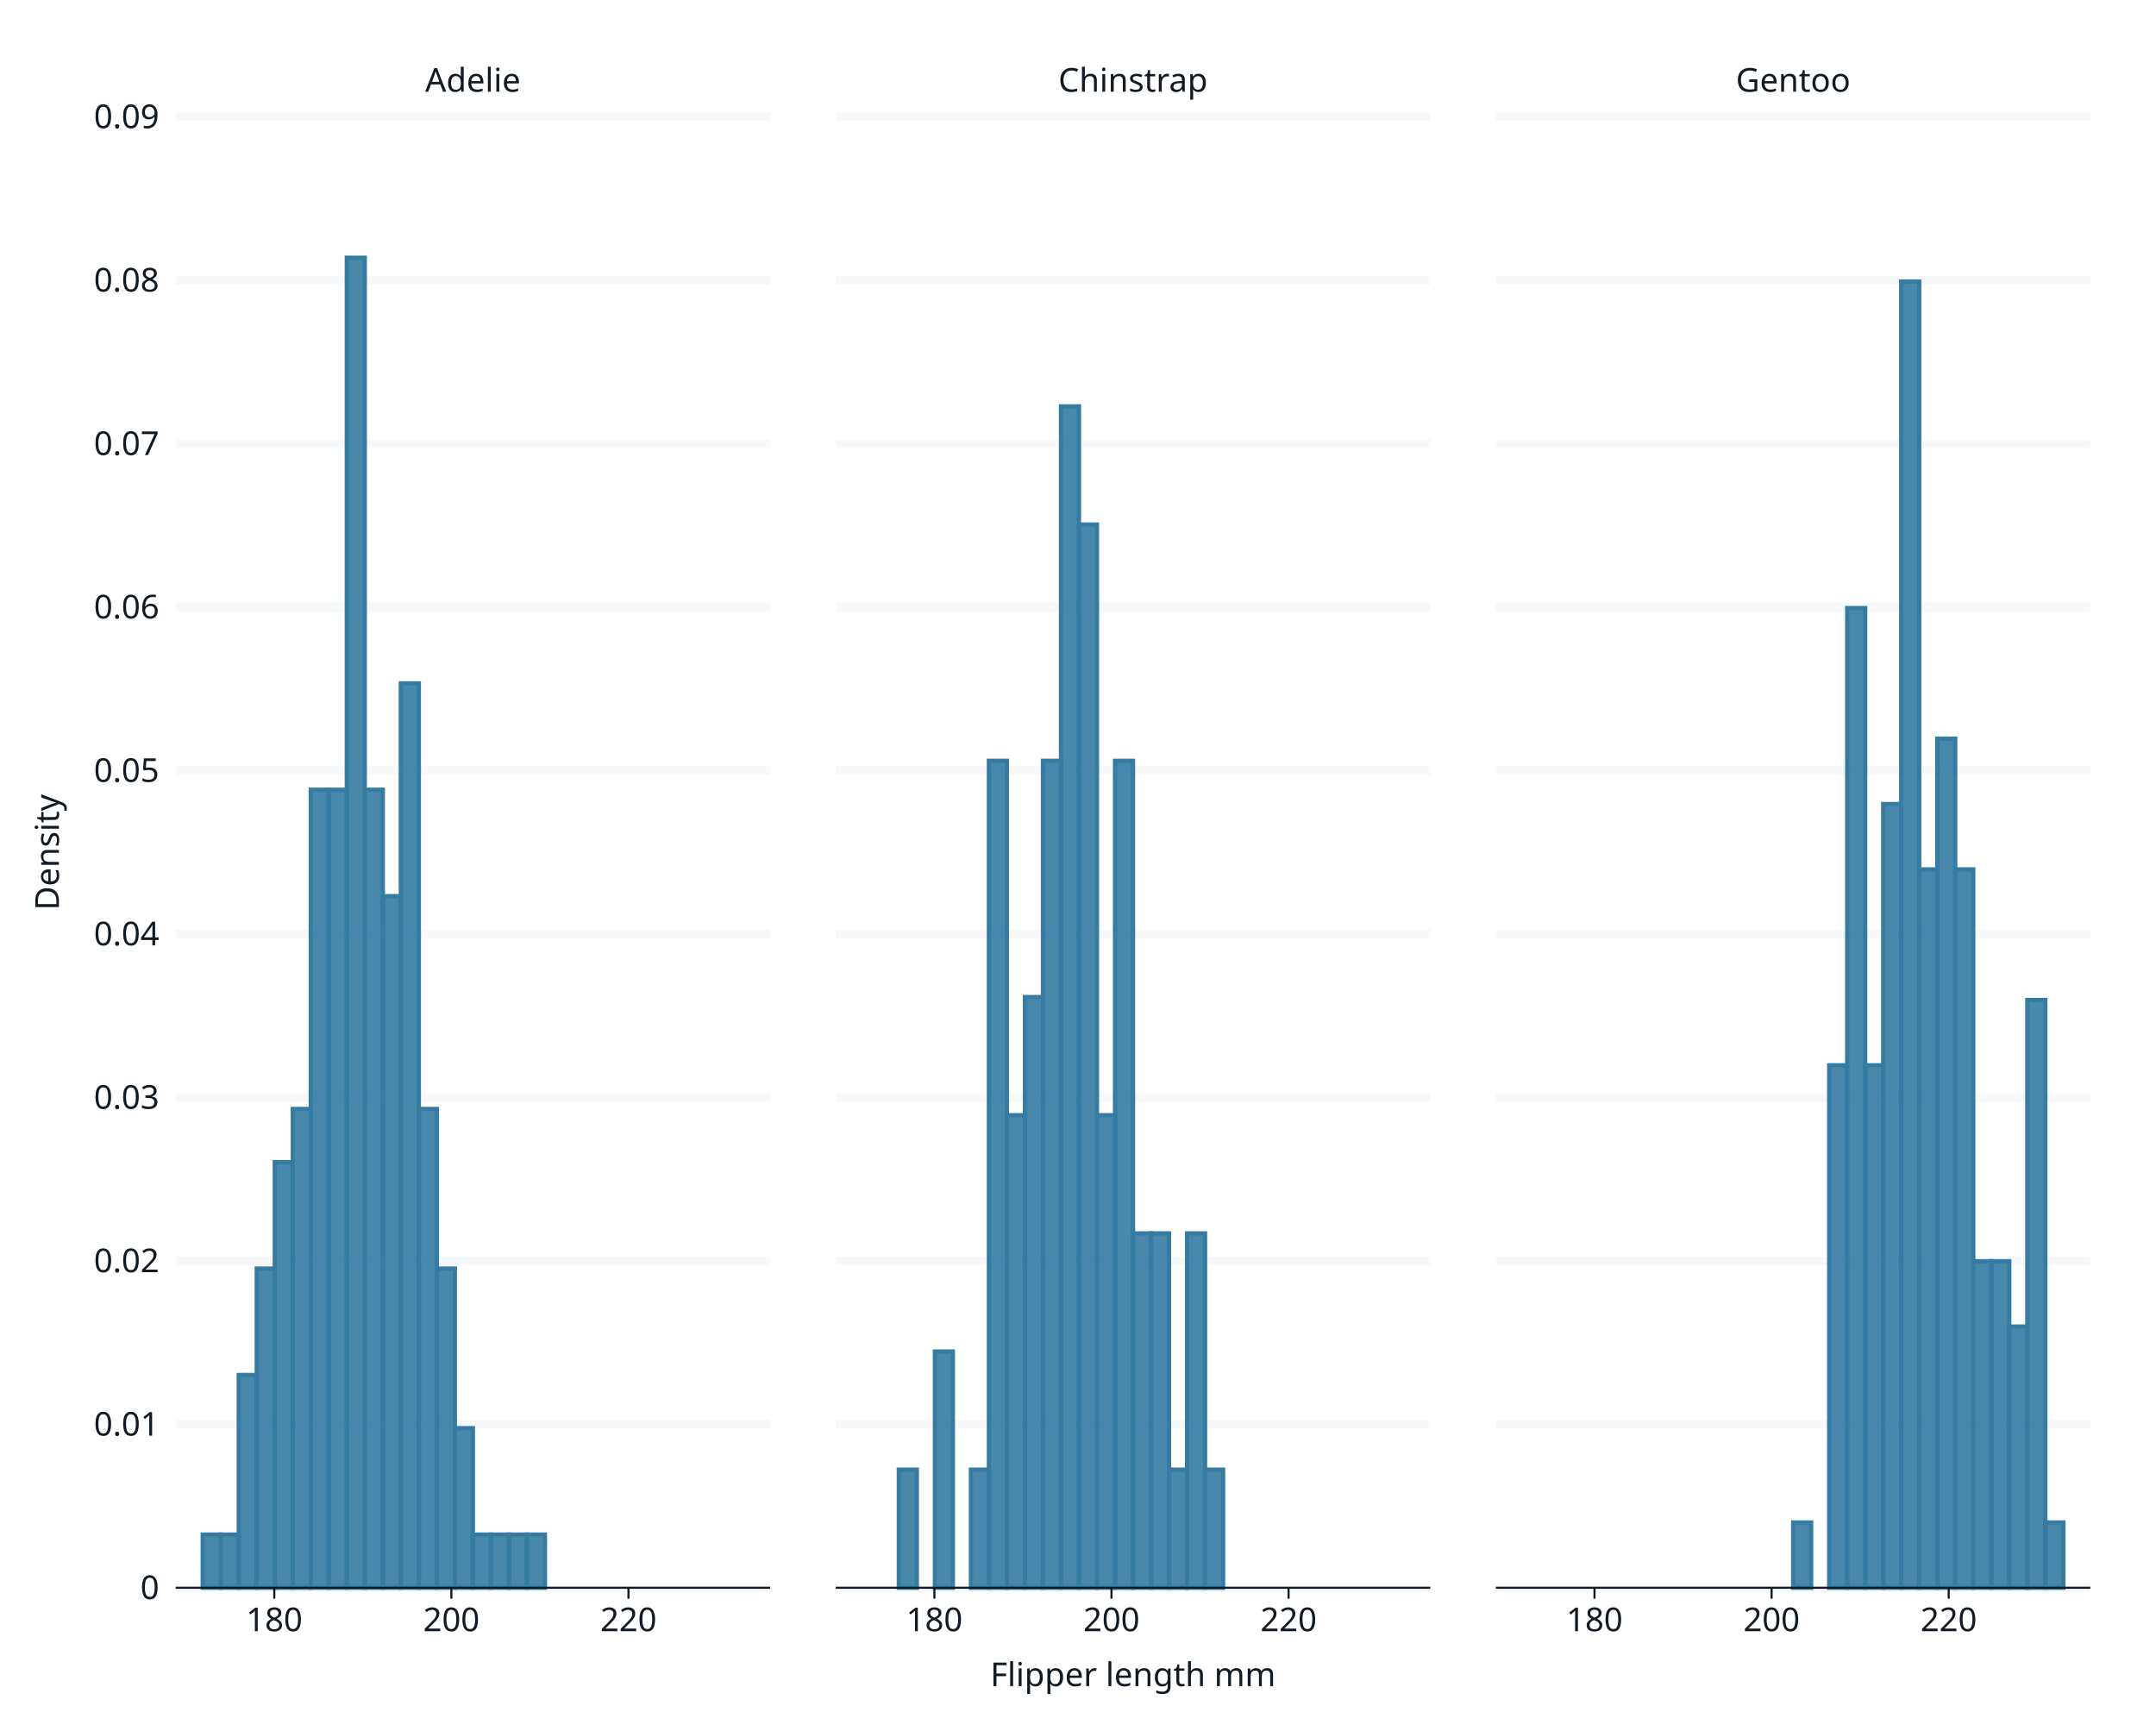
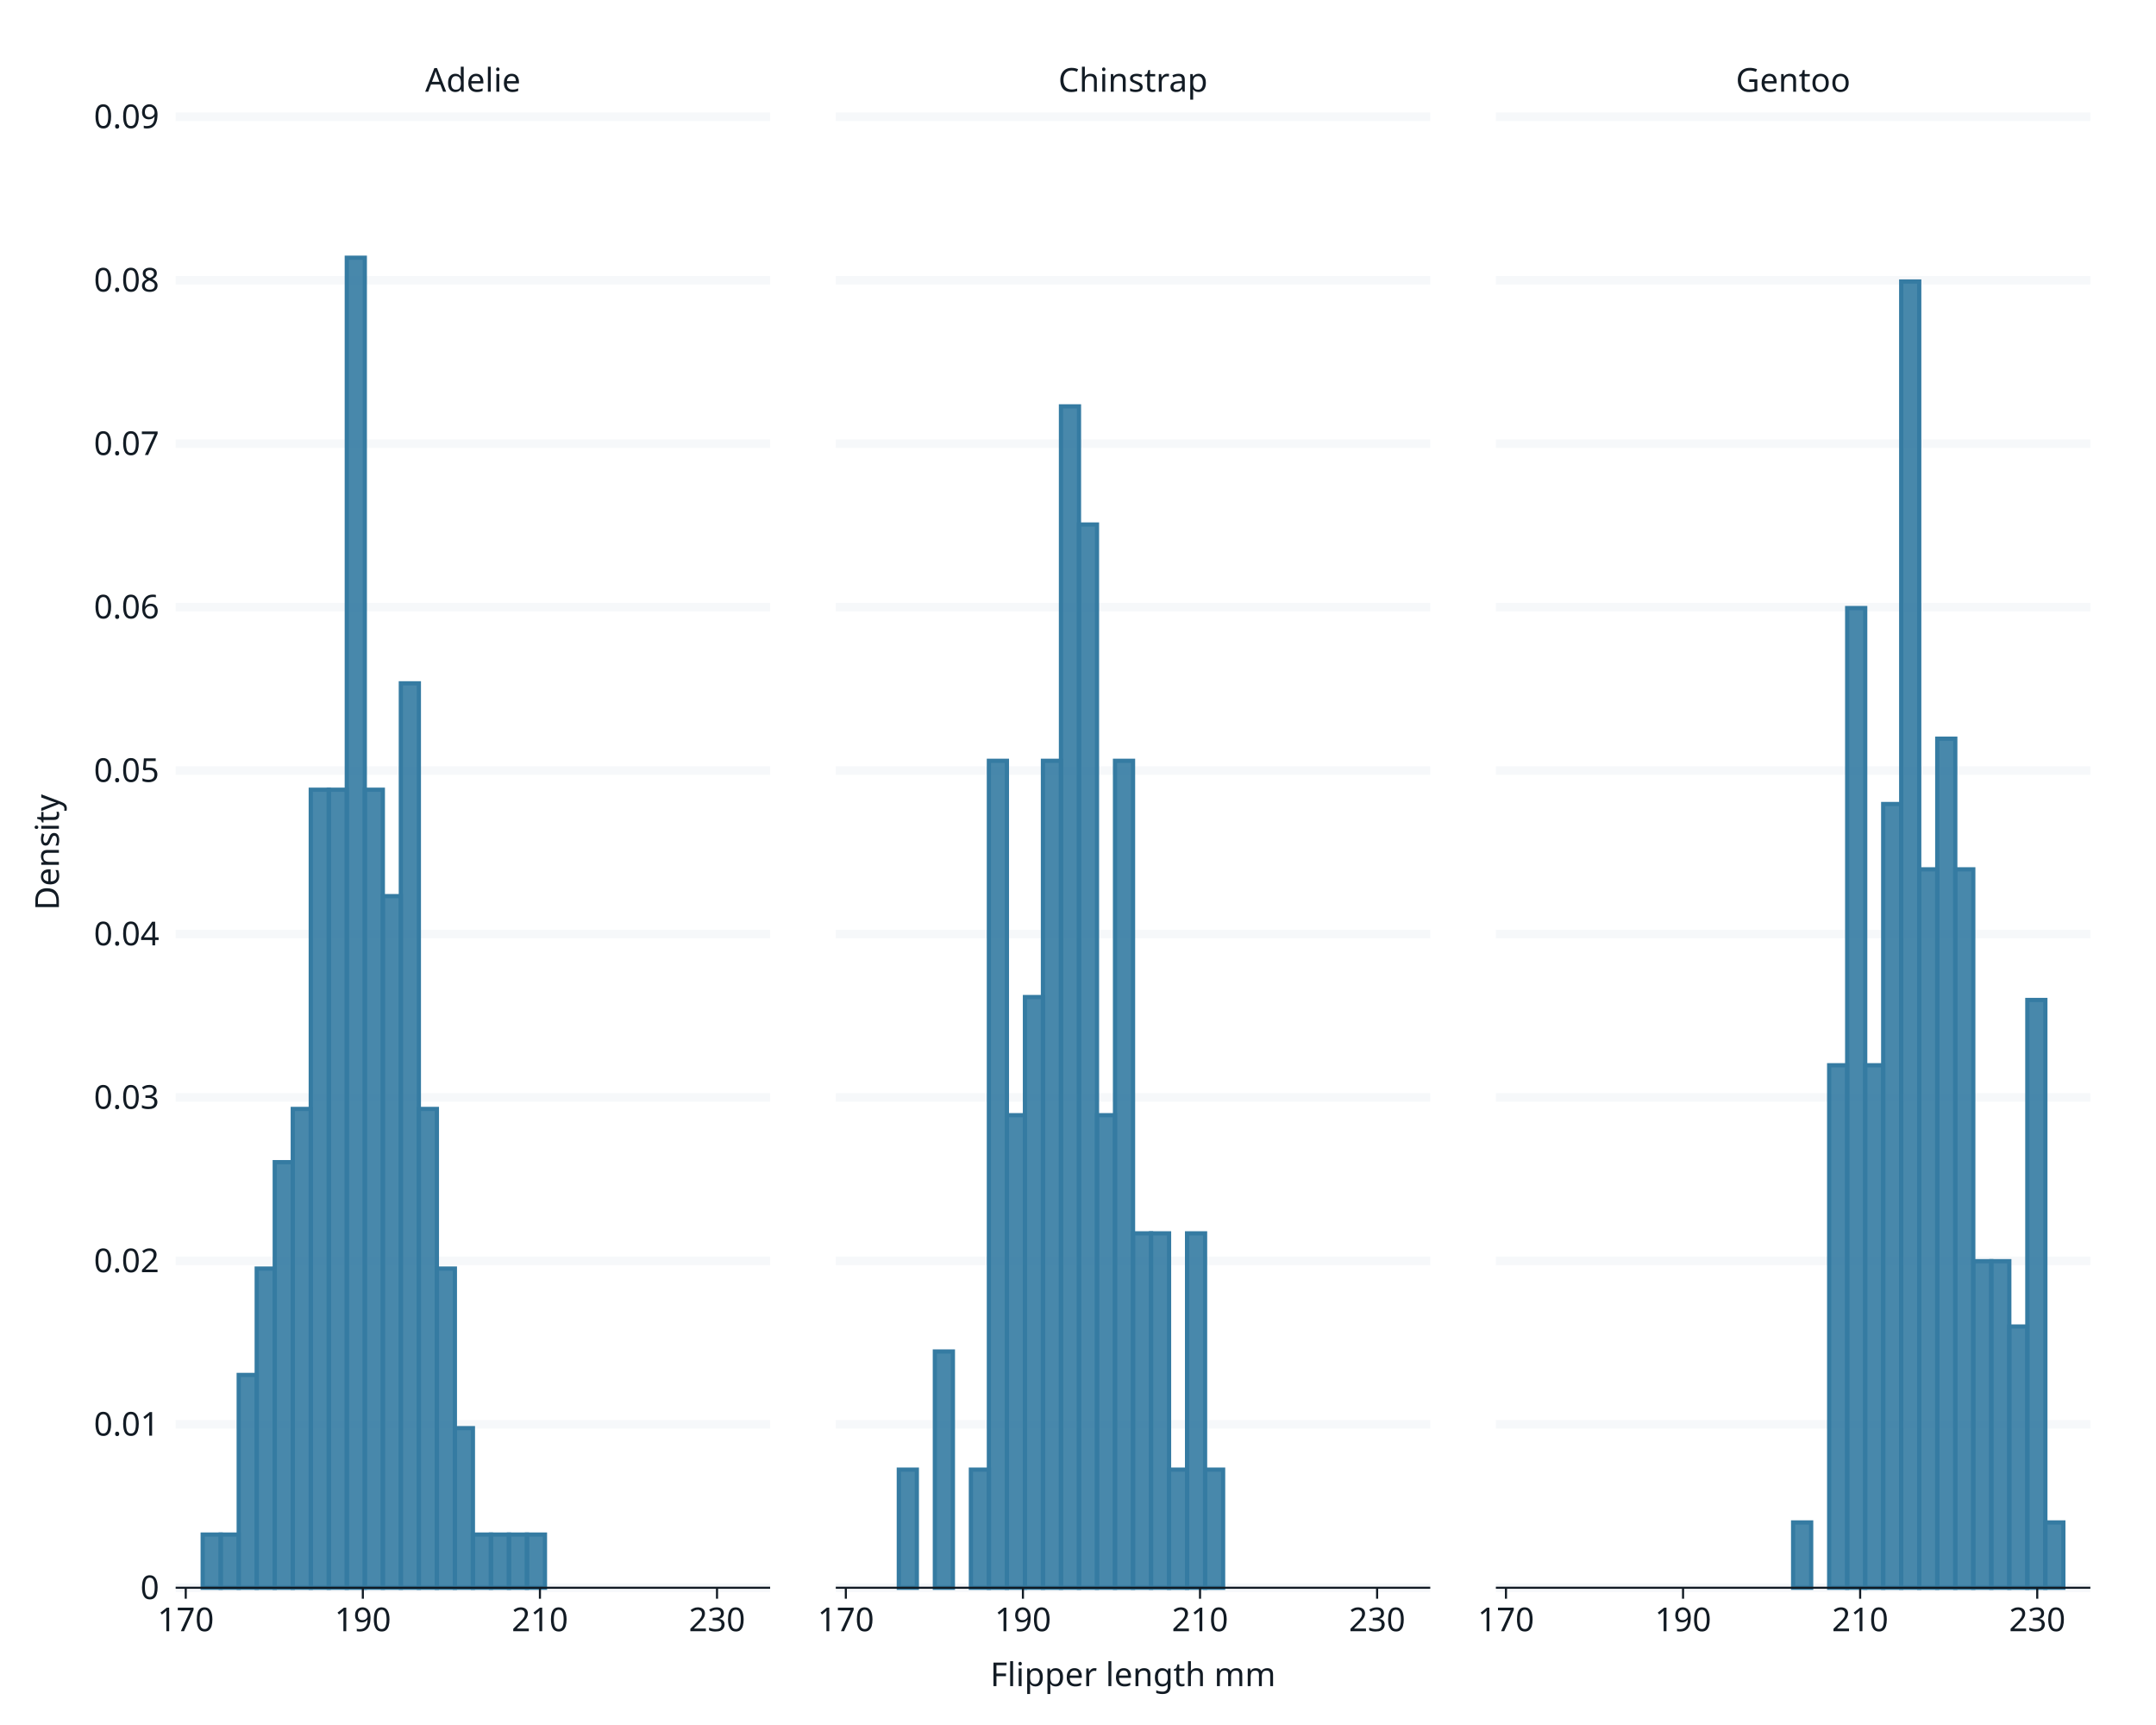
<svg xmlns="http://www.w3.org/2000/svg" class="svglite" data-engine-version="2.0" width="720.00pt" height="576.00pt" viewBox="0 0 720.00 576.00">
  <defs>
    <style type="text/css">
    .svglite line, .svglite polyline, .svglite polygon, .svglite path, .svglite rect, .svglite circle {
      fill: none;
      stroke: #000000;
      stroke-linecap: round;
      stroke-linejoin: round;
      stroke-miterlimit: 10.00;
    }
  </style>
  </defs>
  <rect width="100%" height="100%" style="stroke: none; fill: #FFFFFF;" />
  <defs>
    <clipPath id="cpMC4wMHw3MjAuMDB8MC4wMHw1NzYuMDA=">
      <rect x="0.00" y="0.00" width="720.00" height="576.00" />
    </clipPath>
  </defs>
  <g clip-path="url(#cpMC4wMHw3MjAuMDB8MC4wMHw1NzYuMDA=)">
    <rect x="0" y="0.00" width="720.00" height="576.00" style="stroke-width: 1.07; stroke: #FFFFFF; fill: #FFFFFF;" />
    <rect x="58.66" y="39.00" width="198.53" height="491.17" style="stroke-width: 1.07; stroke: #FFFFFF; fill: #FFFFFF;" />
    <polyline points="58.66,530.17 257.19,530.17 " style="stroke-width: 2.84; stroke: #F6F8FA; stroke-linecap: butt;" />
    <polyline points="58.66,475.60 257.19,475.60 " style="stroke-width: 2.84; stroke: #F6F8FA; stroke-linecap: butt;" />
    <polyline points="58.66,421.02 257.19,421.02 " style="stroke-width: 2.84; stroke: #F6F8FA; stroke-linecap: butt;" />
    <polyline points="58.66,366.45 257.19,366.45 " style="stroke-width: 2.84; stroke: #F6F8FA; stroke-linecap: butt;" />
    <polyline points="58.66,311.88 257.19,311.88 " style="stroke-width: 2.84; stroke: #F6F8FA; stroke-linecap: butt;" />
    <polyline points="58.66,257.30 257.19,257.30 " style="stroke-width: 2.84; stroke: #F6F8FA; stroke-linecap: butt;" />
    <polyline points="58.66,202.73 257.19,202.73 " style="stroke-width: 2.84; stroke: #F6F8FA; stroke-linecap: butt;" />
    <polyline points="58.66,148.15 257.19,148.15 " style="stroke-width: 2.84; stroke: #F6F8FA; stroke-linecap: butt;" />
    <polyline points="58.66,93.58 257.19,93.58 " style="stroke-width: 2.84; stroke: #F6F8FA; stroke-linecap: butt;" />
    <polyline points="58.66,39.00 257.19,39.00 " style="stroke-width: 2.84; stroke: #F6F8FA; stroke-linecap: butt;" />
    <rect x="67.69" y="512.41" width="6.02" height="17.76" style="stroke-width: 1.41; stroke: #357BA2; stroke-linecap: butt; stroke-linejoin: miter; fill: #357BA2; fill-opacity: 0.90;" />
    <rect x="73.70" y="512.41" width="6.02" height="17.76" style="stroke-width: 1.41; stroke: #357BA2; stroke-linecap: butt; stroke-linejoin: miter; fill: #357BA2; fill-opacity: 0.90;" />
    <rect x="79.72" y="459.11" width="6.02" height="71.06" style="stroke-width: 1.41; stroke: #357BA2; stroke-linecap: butt; stroke-linejoin: miter; fill: #357BA2; fill-opacity: 0.90;" />
    <rect x="85.73" y="423.59" width="6.02" height="106.59" style="stroke-width: 1.41; stroke: #357BA2; stroke-linecap: butt; stroke-linejoin: miter; fill: #357BA2; fill-opacity: 0.90;" />
    <rect x="91.75" y="388.06" width="6.02" height="142.12" style="stroke-width: 1.41; stroke: #357BA2; stroke-linecap: butt; stroke-linejoin: miter; fill: #357BA2; fill-opacity: 0.90;" />
    <rect x="97.77" y="370.29" width="6.02" height="159.88" style="stroke-width: 1.41; stroke: #357BA2; stroke-linecap: butt; stroke-linejoin: miter; fill: #357BA2; fill-opacity: 0.90;" />
    <rect x="103.78" y="263.70" width="6.02" height="266.47" style="stroke-width: 1.41; stroke: #357BA2; stroke-linecap: butt; stroke-linejoin: miter; fill: #357BA2; fill-opacity: 0.90;" />
    <rect x="109.80" y="263.70" width="6.02" height="266.47" style="stroke-width: 1.41; stroke: #357BA2; stroke-linecap: butt; stroke-linejoin: miter; fill: #357BA2; fill-opacity: 0.90;" />
    <rect x="115.81" y="86.06" width="6.02" height="444.12" style="stroke-width: 1.41; stroke: #357BA2; stroke-linecap: butt; stroke-linejoin: miter; fill: #357BA2; fill-opacity: 0.90;" />
    <rect x="121.83" y="263.70" width="6.02" height="266.47" style="stroke-width: 1.41; stroke: #357BA2; stroke-linecap: butt; stroke-linejoin: miter; fill: #357BA2; fill-opacity: 0.90;" />
    <rect x="127.85" y="299.23" width="6.02" height="230.94" style="stroke-width: 1.41; stroke: #357BA2; stroke-linecap: butt; stroke-linejoin: miter; fill: #357BA2; fill-opacity: 0.90;" />
    <rect x="133.86" y="228.17" width="6.02" height="302.00" style="stroke-width: 1.41; stroke: #357BA2; stroke-linecap: butt; stroke-linejoin: miter; fill: #357BA2; fill-opacity: 0.90;" />
    <rect x="139.88" y="370.29" width="6.02" height="159.88" style="stroke-width: 1.41; stroke: #357BA2; stroke-linecap: butt; stroke-linejoin: miter; fill: #357BA2; fill-opacity: 0.90;" />
    <rect x="145.89" y="423.59" width="6.02" height="106.59" style="stroke-width: 1.41; stroke: #357BA2; stroke-linecap: butt; stroke-linejoin: miter; fill: #357BA2; fill-opacity: 0.90;" />
    <rect x="151.91" y="476.88" width="6.02" height="53.29" style="stroke-width: 1.41; stroke: #357BA2; stroke-linecap: butt; stroke-linejoin: miter; fill: #357BA2; fill-opacity: 0.90;" />
    <rect x="157.93" y="512.41" width="6.02" height="17.76" style="stroke-width: 1.41; stroke: #357BA2; stroke-linecap: butt; stroke-linejoin: miter; fill: #357BA2; fill-opacity: 0.90;" />
    <rect x="163.94" y="512.41" width="6.02" height="17.76" style="stroke-width: 1.41; stroke: #357BA2; stroke-linecap: butt; stroke-linejoin: miter; fill: #357BA2; fill-opacity: 0.90;" />
    <rect x="169.96" y="512.41" width="6.02" height="17.76" style="stroke-width: 1.41; stroke: #357BA2; stroke-linecap: butt; stroke-linejoin: miter; fill: #357BA2; fill-opacity: 0.90;" />
    <rect x="175.97" y="512.41" width="6.02" height="17.76" style="stroke-width: 1.41; stroke: #357BA2; stroke-linecap: butt; stroke-linejoin: miter; fill: #357BA2; fill-opacity: 0.90;" />
    <rect x="181.99" y="530.17" width="6.02" height="0.00" style="stroke-width: 1.41; stroke: #357BA2; stroke-linecap: butt; stroke-linejoin: miter; fill: #357BA2; fill-opacity: 0.90;" />
    <rect x="188.01" y="530.17" width="6.02" height="0.00" style="stroke-width: 1.41; stroke: #357BA2; stroke-linecap: butt; stroke-linejoin: miter; fill: #357BA2; fill-opacity: 0.90;" />
    <rect x="194.02" y="530.17" width="6.02" height="0.00" style="stroke-width: 1.41; stroke: #357BA2; stroke-linecap: butt; stroke-linejoin: miter; fill: #357BA2; fill-opacity: 0.90;" />
    <rect x="200.04" y="530.17" width="6.02" height="0.00" style="stroke-width: 1.41; stroke: #357BA2; stroke-linecap: butt; stroke-linejoin: miter; fill: #357BA2; fill-opacity: 0.90;" />
    <rect x="206.05" y="530.17" width="6.02" height="0.00" style="stroke-width: 1.41; stroke: #357BA2; stroke-linecap: butt; stroke-linejoin: miter; fill: #357BA2; fill-opacity: 0.90;" />
    <rect x="212.07" y="530.17" width="6.02" height="0.00" style="stroke-width: 1.41; stroke: #357BA2; stroke-linecap: butt; stroke-linejoin: miter; fill: #357BA2; fill-opacity: 0.90;" />
    <rect x="218.09" y="530.17" width="6.02" height="0.00" style="stroke-width: 1.41; stroke: #357BA2; stroke-linecap: butt; stroke-linejoin: miter; fill: #357BA2; fill-opacity: 0.90;" />
    <rect x="224.10" y="530.17" width="6.02" height="0.00" style="stroke-width: 1.41; stroke: #357BA2; stroke-linecap: butt; stroke-linejoin: miter; fill: #357BA2; fill-opacity: 0.90;" />
    <rect x="230.12" y="530.17" width="6.02" height="0.00" style="stroke-width: 1.41; stroke: #357BA2; stroke-linecap: butt; stroke-linejoin: miter; fill: #357BA2; fill-opacity: 0.90;" />
    <rect x="236.13" y="530.17" width="6.02" height="0.00" style="stroke-width: 1.41; stroke: #357BA2; stroke-linecap: butt; stroke-linejoin: miter; fill: #357BA2; fill-opacity: 0.90;" />
    <rect x="242.15" y="530.17" width="6.02" height="0.00" style="stroke-width: 1.41; stroke: #357BA2; stroke-linecap: butt; stroke-linejoin: miter; fill: #357BA2; fill-opacity: 0.90;" />
    <rect x="279.11" y="39.00" width="198.53" height="491.17" style="stroke-width: 1.07; stroke: #FFFFFF; fill: #FFFFFF;" />
    <polyline points="279.11,530.17 477.64,530.17 " style="stroke-width: 2.84; stroke: #F6F8FA; stroke-linecap: butt;" />
    <polyline points="279.11,475.60 477.64,475.60 " style="stroke-width: 2.84; stroke: #F6F8FA; stroke-linecap: butt;" />
    <polyline points="279.11,421.02 477.64,421.02 " style="stroke-width: 2.84; stroke: #F6F8FA; stroke-linecap: butt;" />
    <polyline points="279.11,366.45 477.64,366.45 " style="stroke-width: 2.84; stroke: #F6F8FA; stroke-linecap: butt;" />
    <polyline points="279.11,311.88 477.64,311.88 " style="stroke-width: 2.84; stroke: #F6F8FA; stroke-linecap: butt;" />
    <polyline points="279.11,257.30 477.64,257.30 " style="stroke-width: 2.84; stroke: #F6F8FA; stroke-linecap: butt;" />
    <polyline points="279.11,202.73 477.64,202.73 " style="stroke-width: 2.84; stroke: #F6F8FA; stroke-linecap: butt;" />
    <polyline points="279.11,148.15 477.64,148.15 " style="stroke-width: 2.84; stroke: #F6F8FA; stroke-linecap: butt;" />
    <polyline points="279.11,93.58 477.64,93.58 " style="stroke-width: 2.84; stroke: #F6F8FA; stroke-linecap: butt;" />
    <polyline points="279.11,39.00 477.64,39.00 " style="stroke-width: 2.84; stroke: #F6F8FA; stroke-linecap: butt;" />
    <rect x="288.13" y="530.17" width="6.02" height="0.00" style="stroke-width: 1.41; stroke: #357BA2; stroke-linecap: butt; stroke-linejoin: miter; fill: #357BA2; fill-opacity: 0.90;" />
    <rect x="294.15" y="530.17" width="6.02" height="0.00" style="stroke-width: 1.41; stroke: #357BA2; stroke-linecap: butt; stroke-linejoin: miter; fill: #357BA2; fill-opacity: 0.90;" />
    <rect x="300.16" y="490.73" width="6.02" height="39.45" style="stroke-width: 1.41; stroke: #357BA2; stroke-linecap: butt; stroke-linejoin: miter; fill: #357BA2; fill-opacity: 0.90;" />
    <rect x="306.18" y="530.17" width="6.02" height="0.00" style="stroke-width: 1.41; stroke: #357BA2; stroke-linecap: butt; stroke-linejoin: miter; fill: #357BA2; fill-opacity: 0.90;" />
    <rect x="312.20" y="451.28" width="6.02" height="78.90" style="stroke-width: 1.41; stroke: #357BA2; stroke-linecap: butt; stroke-linejoin: miter; fill: #357BA2; fill-opacity: 0.90;" />
    <rect x="318.21" y="530.17" width="6.02" height="0.00" style="stroke-width: 1.41; stroke: #357BA2; stroke-linecap: butt; stroke-linejoin: miter; fill: #357BA2; fill-opacity: 0.90;" />
    <rect x="324.23" y="490.73" width="6.02" height="39.45" style="stroke-width: 1.41; stroke: #357BA2; stroke-linecap: butt; stroke-linejoin: miter; fill: #357BA2; fill-opacity: 0.90;" />
    <rect x="330.24" y="254.04" width="6.02" height="276.14" style="stroke-width: 1.41; stroke: #357BA2; stroke-linecap: butt; stroke-linejoin: miter; fill: #357BA2; fill-opacity: 0.90;" />
    <rect x="336.26" y="372.38" width="6.02" height="157.79" style="stroke-width: 1.41; stroke: #357BA2; stroke-linecap: butt; stroke-linejoin: miter; fill: #357BA2; fill-opacity: 0.90;" />
    <rect x="342.28" y="332.93" width="6.02" height="197.24" style="stroke-width: 1.41; stroke: #357BA2; stroke-linecap: butt; stroke-linejoin: miter; fill: #357BA2; fill-opacity: 0.90;" />
    <rect x="348.29" y="254.04" width="6.02" height="276.14" style="stroke-width: 1.41; stroke: #357BA2; stroke-linecap: butt; stroke-linejoin: miter; fill: #357BA2; fill-opacity: 0.90;" />
    <rect x="354.31" y="135.69" width="6.02" height="394.48" style="stroke-width: 1.41; stroke: #357BA2; stroke-linecap: butt; stroke-linejoin: miter; fill: #357BA2; fill-opacity: 0.90;" />
    <rect x="360.32" y="175.14" width="6.02" height="355.03" style="stroke-width: 1.41; stroke: #357BA2; stroke-linecap: butt; stroke-linejoin: miter; fill: #357BA2; fill-opacity: 0.90;" />
    <rect x="366.34" y="372.38" width="6.02" height="157.79" style="stroke-width: 1.41; stroke: #357BA2; stroke-linecap: butt; stroke-linejoin: miter; fill: #357BA2; fill-opacity: 0.90;" />
    <rect x="372.36" y="254.04" width="6.02" height="276.14" style="stroke-width: 1.41; stroke: #357BA2; stroke-linecap: butt; stroke-linejoin: miter; fill: #357BA2; fill-opacity: 0.90;" />
    <rect x="378.37" y="411.83" width="6.02" height="118.34" style="stroke-width: 1.41; stroke: #357BA2; stroke-linecap: butt; stroke-linejoin: miter; fill: #357BA2; fill-opacity: 0.90;" />
    <rect x="384.39" y="411.83" width="6.02" height="118.34" style="stroke-width: 1.41; stroke: #357BA2; stroke-linecap: butt; stroke-linejoin: miter; fill: #357BA2; fill-opacity: 0.90;" />
    <rect x="390.40" y="490.73" width="6.02" height="39.45" style="stroke-width: 1.41; stroke: #357BA2; stroke-linecap: butt; stroke-linejoin: miter; fill: #357BA2; fill-opacity: 0.90;" />
    <rect x="396.42" y="411.83" width="6.02" height="118.34" style="stroke-width: 1.41; stroke: #357BA2; stroke-linecap: butt; stroke-linejoin: miter; fill: #357BA2; fill-opacity: 0.90;" />
    <rect x="402.44" y="490.73" width="6.02" height="39.45" style="stroke-width: 1.41; stroke: #357BA2; stroke-linecap: butt; stroke-linejoin: miter; fill: #357BA2; fill-opacity: 0.90;" />
    <rect x="408.45" y="530.17" width="6.02" height="0.00" style="stroke-width: 1.41; stroke: #357BA2; stroke-linecap: butt; stroke-linejoin: miter; fill: #357BA2; fill-opacity: 0.90;" />
    <rect x="414.47" y="530.17" width="6.02" height="0.00" style="stroke-width: 1.41; stroke: #357BA2; stroke-linecap: butt; stroke-linejoin: miter; fill: #357BA2; fill-opacity: 0.90;" />
    <rect x="420.48" y="530.17" width="6.02" height="0.00" style="stroke-width: 1.41; stroke: #357BA2; stroke-linecap: butt; stroke-linejoin: miter; fill: #357BA2; fill-opacity: 0.90;" />
    <rect x="426.50" y="530.17" width="6.02" height="0.00" style="stroke-width: 1.41; stroke: #357BA2; stroke-linecap: butt; stroke-linejoin: miter; fill: #357BA2; fill-opacity: 0.90;" />
    <rect x="432.52" y="530.17" width="6.02" height="0.00" style="stroke-width: 1.41; stroke: #357BA2; stroke-linecap: butt; stroke-linejoin: miter; fill: #357BA2; fill-opacity: 0.90;" />
    <rect x="438.53" y="530.17" width="6.02" height="0.00" style="stroke-width: 1.41; stroke: #357BA2; stroke-linecap: butt; stroke-linejoin: miter; fill: #357BA2; fill-opacity: 0.90;" />
    <rect x="444.55" y="530.17" width="6.02" height="0.00" style="stroke-width: 1.41; stroke: #357BA2; stroke-linecap: butt; stroke-linejoin: miter; fill: #357BA2; fill-opacity: 0.90;" />
    <rect x="450.56" y="530.17" width="6.02" height="0.00" style="stroke-width: 1.41; stroke: #357BA2; stroke-linecap: butt; stroke-linejoin: miter; fill: #357BA2; fill-opacity: 0.90;" />
    <rect x="456.58" y="530.17" width="6.02" height="0.00" style="stroke-width: 1.41; stroke: #357BA2; stroke-linecap: butt; stroke-linejoin: miter; fill: #357BA2; fill-opacity: 0.90;" />
    <rect x="462.60" y="530.17" width="6.02" height="0.00" style="stroke-width: 1.41; stroke: #357BA2; stroke-linecap: butt; stroke-linejoin: miter; fill: #357BA2; fill-opacity: 0.90;" />
    <rect x="499.55" y="39.00" width="198.53" height="491.17" style="stroke-width: 1.07; stroke: #FFFFFF; fill: #FFFFFF;" />
    <polyline points="499.55,530.17 698.08,530.17 " style="stroke-width: 2.84; stroke: #F6F8FA; stroke-linecap: butt;" />
    <polyline points="499.55,475.60 698.08,475.60 " style="stroke-width: 2.84; stroke: #F6F8FA; stroke-linecap: butt;" />
    <polyline points="499.55,421.02 698.08,421.02 " style="stroke-width: 2.84; stroke: #F6F8FA; stroke-linecap: butt;" />
    <polyline points="499.55,366.45 698.08,366.45 " style="stroke-width: 2.84; stroke: #F6F8FA; stroke-linecap: butt;" />
    <polyline points="499.55,311.88 698.08,311.88 " style="stroke-width: 2.84; stroke: #F6F8FA; stroke-linecap: butt;" />
    <polyline points="499.55,257.30 698.08,257.30 " style="stroke-width: 2.84; stroke: #F6F8FA; stroke-linecap: butt;" />
    <polyline points="499.55,202.73 698.08,202.73 " style="stroke-width: 2.84; stroke: #F6F8FA; stroke-linecap: butt;" />
    <polyline points="499.55,148.15 698.08,148.15 " style="stroke-width: 2.84; stroke: #F6F8FA; stroke-linecap: butt;" />
    <polyline points="499.55,93.58 698.08,93.58 " style="stroke-width: 2.84; stroke: #F6F8FA; stroke-linecap: butt;" />
    <polyline points="499.55,39.00 698.08,39.00 " style="stroke-width: 2.84; stroke: #F6F8FA; stroke-linecap: butt;" />
    <rect x="508.58" y="530.17" width="6.02" height="0.00" style="stroke-width: 1.41; stroke: #357BA2; stroke-linecap: butt; stroke-linejoin: miter; fill: #357BA2; fill-opacity: 0.90;" />
    <rect x="514.59" y="530.17" width="6.02" height="0.00" style="stroke-width: 1.41; stroke: #357BA2; stroke-linecap: butt; stroke-linejoin: miter; fill: #357BA2; fill-opacity: 0.90;" />
    <rect x="520.61" y="530.17" width="6.02" height="0.00" style="stroke-width: 1.41; stroke: #357BA2; stroke-linecap: butt; stroke-linejoin: miter; fill: #357BA2; fill-opacity: 0.90;" />
    <rect x="526.63" y="530.17" width="6.02" height="0.00" style="stroke-width: 1.41; stroke: #357BA2; stroke-linecap: butt; stroke-linejoin: miter; fill: #357BA2; fill-opacity: 0.90;" />
    <rect x="532.64" y="530.17" width="6.02" height="0.00" style="stroke-width: 1.41; stroke: #357BA2; stroke-linecap: butt; stroke-linejoin: miter; fill: #357BA2; fill-opacity: 0.90;" />
    <rect x="538.66" y="530.17" width="6.02" height="0.00" style="stroke-width: 1.41; stroke: #357BA2; stroke-linecap: butt; stroke-linejoin: miter; fill: #357BA2; fill-opacity: 0.90;" />
    <rect x="544.67" y="530.17" width="6.02" height="0.00" style="stroke-width: 1.41; stroke: #357BA2; stroke-linecap: butt; stroke-linejoin: miter; fill: #357BA2; fill-opacity: 0.90;" />
    <rect x="550.69" y="530.17" width="6.02" height="0.00" style="stroke-width: 1.41; stroke: #357BA2; stroke-linecap: butt; stroke-linejoin: miter; fill: #357BA2; fill-opacity: 0.90;" />
    <rect x="556.71" y="530.17" width="6.02" height="0.00" style="stroke-width: 1.41; stroke: #357BA2; stroke-linecap: butt; stroke-linejoin: miter; fill: #357BA2; fill-opacity: 0.90;" />
    <rect x="562.72" y="530.17" width="6.02" height="0.00" style="stroke-width: 1.41; stroke: #357BA2; stroke-linecap: butt; stroke-linejoin: miter; fill: #357BA2; fill-opacity: 0.90;" />
    <rect x="568.74" y="530.17" width="6.02" height="0.00" style="stroke-width: 1.41; stroke: #357BA2; stroke-linecap: butt; stroke-linejoin: miter; fill: #357BA2; fill-opacity: 0.90;" />
    <rect x="574.75" y="530.17" width="6.02" height="0.00" style="stroke-width: 1.41; stroke: #357BA2; stroke-linecap: butt; stroke-linejoin: miter; fill: #357BA2; fill-opacity: 0.90;" />
    <rect x="580.77" y="530.17" width="6.02" height="0.00" style="stroke-width: 1.41; stroke: #357BA2; stroke-linecap: butt; stroke-linejoin: miter; fill: #357BA2; fill-opacity: 0.90;" />
    <rect x="586.79" y="530.17" width="6.02" height="0.00" style="stroke-width: 1.41; stroke: #357BA2; stroke-linecap: butt; stroke-linejoin: miter; fill: #357BA2; fill-opacity: 0.90;" />
    <rect x="592.80" y="530.17" width="6.02" height="0.00" style="stroke-width: 1.41; stroke: #357BA2; stroke-linecap: butt; stroke-linejoin: miter; fill: #357BA2; fill-opacity: 0.90;" />
    <rect x="598.82" y="508.36" width="6.02" height="21.81" style="stroke-width: 1.41; stroke: #357BA2; stroke-linecap: butt; stroke-linejoin: miter; fill: #357BA2; fill-opacity: 0.90;" />
    <rect x="604.83" y="530.17" width="6.02" height="0.00" style="stroke-width: 1.41; stroke: #357BA2; stroke-linecap: butt; stroke-linejoin: miter; fill: #357BA2; fill-opacity: 0.90;" />
    <rect x="610.85" y="355.70" width="6.02" height="174.47" style="stroke-width: 1.41; stroke: #357BA2; stroke-linecap: butt; stroke-linejoin: miter; fill: #357BA2; fill-opacity: 0.90;" />
    <rect x="616.87" y="203.04" width="6.02" height="327.13" style="stroke-width: 1.41; stroke: #357BA2; stroke-linecap: butt; stroke-linejoin: miter; fill: #357BA2; fill-opacity: 0.90;" />
    <rect x="622.88" y="355.70" width="6.02" height="174.47" style="stroke-width: 1.41; stroke: #357BA2; stroke-linecap: butt; stroke-linejoin: miter; fill: #357BA2; fill-opacity: 0.90;" />
    <rect x="628.90" y="268.47" width="6.02" height="261.70" style="stroke-width: 1.41; stroke: #357BA2; stroke-linecap: butt; stroke-linejoin: miter; fill: #357BA2; fill-opacity: 0.90;" />
    <rect x="634.91" y="94.00" width="6.02" height="436.17" style="stroke-width: 1.41; stroke: #357BA2; stroke-linecap: butt; stroke-linejoin: miter; fill: #357BA2; fill-opacity: 0.90;" />
    <rect x="640.93" y="290.28" width="6.02" height="239.90" style="stroke-width: 1.41; stroke: #357BA2; stroke-linecap: butt; stroke-linejoin: miter; fill: #357BA2; fill-opacity: 0.90;" />
    <rect x="646.95" y="246.66" width="6.02" height="283.51" style="stroke-width: 1.41; stroke: #357BA2; stroke-linecap: butt; stroke-linejoin: miter; fill: #357BA2; fill-opacity: 0.90;" />
    <rect x="652.96" y="290.28" width="6.02" height="239.90" style="stroke-width: 1.41; stroke: #357BA2; stroke-linecap: butt; stroke-linejoin: miter; fill: #357BA2; fill-opacity: 0.90;" />
    <rect x="658.98" y="421.13" width="6.02" height="109.04" style="stroke-width: 1.41; stroke: #357BA2; stroke-linecap: butt; stroke-linejoin: miter; fill: #357BA2; fill-opacity: 0.90;" />
    <rect x="664.99" y="421.13" width="6.02" height="109.04" style="stroke-width: 1.41; stroke: #357BA2; stroke-linecap: butt; stroke-linejoin: miter; fill: #357BA2; fill-opacity: 0.90;" />
    <rect x="671.01" y="442.94" width="6.02" height="87.23" style="stroke-width: 1.41; stroke: #357BA2; stroke-linecap: butt; stroke-linejoin: miter; fill: #357BA2; fill-opacity: 0.90;" />
    <rect x="677.03" y="333.90" width="6.02" height="196.28" style="stroke-width: 1.41; stroke: #357BA2; stroke-linecap: butt; stroke-linejoin: miter; fill: #357BA2; fill-opacity: 0.90;" />
    <rect x="683.04" y="508.36" width="6.02" height="21.81" style="stroke-width: 1.41; stroke: #357BA2; stroke-linecap: butt; stroke-linejoin: miter; fill: #357BA2; fill-opacity: 0.90;" />
    <rect x="58.66" y="21.92" width="198.53" height="17.09" style="stroke-width: 1.07; stroke: none;" />
    <text x="157.93" y="30.63" text-anchor="middle" style="font-size: 11.00px; fill: #121B24; font-family: sans;" textLength="30.58px" lengthAdjust="spacingAndGlyphs">Adelie</text>
    <rect x="279.11" y="21.92" width="198.53" height="17.09" style="stroke-width: 1.07; stroke: none;" />
    <text x="378.37" y="30.63" text-anchor="middle" style="font-size: 11.00px; fill: #121B24; font-family: sans;" textLength="47.08px" lengthAdjust="spacingAndGlyphs">Chinstrap</text>
    <rect x="499.55" y="21.92" width="198.53" height="17.09" style="stroke-width: 1.07; stroke: none;" />
    <text x="598.82" y="30.63" text-anchor="middle" style="font-size: 11.00px; fill: #121B24; font-family: sans;" textLength="36.09px" lengthAdjust="spacingAndGlyphs">Gentoo</text>
    <polyline points="58.66,530.17 257.19,530.17 " style="stroke-width: 0.70; stroke: #121B24; stroke-linecap: butt;" />
-     <polyline points="91.60,533.83 91.60,530.17 " style="stroke-width: 0.70; stroke: #121B24; stroke-linecap: butt;" />
-     <polyline points="150.74,533.83 150.74,530.17 " style="stroke-width: 0.70; stroke: #121B24; stroke-linecap: butt;" />
-     <polyline points="209.88,533.83 209.88,530.17 " style="stroke-width: 0.70; stroke: #121B24; stroke-linecap: butt;" />
-     <text x="91.60" y="544.68" text-anchor="middle" style="font-size: 11.00px; fill: #121B24; font-family: sans;" textLength="18.35px" lengthAdjust="spacingAndGlyphs">180</text>
-     <text x="150.74" y="544.68" text-anchor="middle" style="font-size: 11.00px; fill: #121B24; font-family: sans;" textLength="18.35px" lengthAdjust="spacingAndGlyphs">200</text>
-     <text x="209.88" y="544.68" text-anchor="middle" style="font-size: 11.00px; fill: #121B24; font-family: sans;" textLength="18.35px" lengthAdjust="spacingAndGlyphs">220</text>
+     <polyline points="62.03,533.83 62.03,530.17 " style="stroke-width: 0.70; stroke: #121B24; stroke-linecap: butt;" />
+     <polyline points="121.17,533.83 121.17,530.17 " style="stroke-width: 0.70; stroke: #121B24; stroke-linecap: butt;" />
+     <polyline points="180.31,533.83 180.31,530.17 " style="stroke-width: 0.70; stroke: #121B24; stroke-linecap: butt;" />
+     <polyline points="239.45,533.83 239.45,530.17 " style="stroke-width: 0.70; stroke: #121B24; stroke-linecap: butt;" />
+     <text x="62.03" y="544.68" text-anchor="middle" style="font-size: 11.00px; fill: #121B24; font-family: sans;" textLength="18.35px" lengthAdjust="spacingAndGlyphs">170</text>
+     <text x="121.17" y="544.68" text-anchor="middle" style="font-size: 11.00px; fill: #121B24; font-family: sans;" textLength="18.35px" lengthAdjust="spacingAndGlyphs">190</text>
+     <text x="180.31" y="544.68" text-anchor="middle" style="font-size: 11.00px; fill: #121B24; font-family: sans;" textLength="18.35px" lengthAdjust="spacingAndGlyphs">210</text>
+     <text x="239.45" y="544.68" text-anchor="middle" style="font-size: 11.00px; fill: #121B24; font-family: sans;" textLength="18.35px" lengthAdjust="spacingAndGlyphs">230</text>
    <polyline points="279.11,530.17 477.64,530.17 " style="stroke-width: 0.70; stroke: #121B24; stroke-linecap: butt;" />
-     <polyline points="312.04,533.83 312.04,530.17 " style="stroke-width: 0.70; stroke: #121B24; stroke-linecap: butt;" />
-     <polyline points="371.18,533.83 371.18,530.17 " style="stroke-width: 0.70; stroke: #121B24; stroke-linecap: butt;" />
-     <polyline points="430.32,533.83 430.32,530.17 " style="stroke-width: 0.70; stroke: #121B24; stroke-linecap: butt;" />
-     <text x="312.04" y="544.68" text-anchor="middle" style="font-size: 11.00px; fill: #121B24; font-family: sans;" textLength="18.35px" lengthAdjust="spacingAndGlyphs">180</text>
-     <text x="371.18" y="544.68" text-anchor="middle" style="font-size: 11.00px; fill: #121B24; font-family: sans;" textLength="18.35px" lengthAdjust="spacingAndGlyphs">200</text>
-     <text x="430.32" y="544.68" text-anchor="middle" style="font-size: 11.00px; fill: #121B24; font-family: sans;" textLength="18.35px" lengthAdjust="spacingAndGlyphs">220</text>
+     <polyline points="282.47,533.83 282.47,530.17 " style="stroke-width: 0.70; stroke: #121B24; stroke-linecap: butt;" />
+     <polyline points="341.61,533.83 341.61,530.17 " style="stroke-width: 0.70; stroke: #121B24; stroke-linecap: butt;" />
+     <polyline points="400.75,533.83 400.75,530.17 " style="stroke-width: 0.70; stroke: #121B24; stroke-linecap: butt;" />
+     <polyline points="459.89,533.83 459.89,530.17 " style="stroke-width: 0.70; stroke: #121B24; stroke-linecap: butt;" />
+     <text x="282.47" y="544.68" text-anchor="middle" style="font-size: 11.00px; fill: #121B24; font-family: sans;" textLength="18.35px" lengthAdjust="spacingAndGlyphs">170</text>
+     <text x="341.61" y="544.68" text-anchor="middle" style="font-size: 11.00px; fill: #121B24; font-family: sans;" textLength="18.35px" lengthAdjust="spacingAndGlyphs">190</text>
+     <text x="400.75" y="544.68" text-anchor="middle" style="font-size: 11.00px; fill: #121B24; font-family: sans;" textLength="18.35px" lengthAdjust="spacingAndGlyphs">210</text>
+     <text x="459.89" y="544.68" text-anchor="middle" style="font-size: 11.00px; fill: #121B24; font-family: sans;" textLength="18.35px" lengthAdjust="spacingAndGlyphs">230</text>
    <polyline points="499.55,530.17 698.08,530.17 " style="stroke-width: 0.70; stroke: #121B24; stroke-linecap: butt;" />
-     <polyline points="532.49,533.83 532.49,530.17 " style="stroke-width: 0.70; stroke: #121B24; stroke-linecap: butt;" />
-     <polyline points="591.63,533.83 591.63,530.17 " style="stroke-width: 0.70; stroke: #121B24; stroke-linecap: butt;" />
-     <polyline points="650.77,533.83 650.77,530.17 " style="stroke-width: 0.70; stroke: #121B24; stroke-linecap: butt;" />
-     <text x="532.49" y="544.68" text-anchor="middle" style="font-size: 11.00px; fill: #121B24; font-family: sans;" textLength="18.35px" lengthAdjust="spacingAndGlyphs">180</text>
-     <text x="591.63" y="544.68" text-anchor="middle" style="font-size: 11.00px; fill: #121B24; font-family: sans;" textLength="18.35px" lengthAdjust="spacingAndGlyphs">200</text>
-     <text x="650.77" y="544.68" text-anchor="middle" style="font-size: 11.00px; fill: #121B24; font-family: sans;" textLength="18.35px" lengthAdjust="spacingAndGlyphs">220</text>
+     <polyline points="502.92,533.83 502.92,530.17 " style="stroke-width: 0.70; stroke: #121B24; stroke-linecap: butt;" />
+     <polyline points="562.06,533.83 562.06,530.17 " style="stroke-width: 0.70; stroke: #121B24; stroke-linecap: butt;" />
+     <polyline points="621.20,533.83 621.20,530.17 " style="stroke-width: 0.70; stroke: #121B24; stroke-linecap: butt;" />
+     <polyline points="680.34,533.83 680.34,530.17 " style="stroke-width: 0.70; stroke: #121B24; stroke-linecap: butt;" />
+     <text x="502.92" y="544.68" text-anchor="middle" style="font-size: 11.00px; fill: #121B24; font-family: sans;" textLength="18.35px" lengthAdjust="spacingAndGlyphs">170</text>
+     <text x="562.06" y="544.68" text-anchor="middle" style="font-size: 11.00px; fill: #121B24; font-family: sans;" textLength="18.35px" lengthAdjust="spacingAndGlyphs">190</text>
+     <text x="621.20" y="544.68" text-anchor="middle" style="font-size: 11.00px; fill: #121B24; font-family: sans;" textLength="18.35px" lengthAdjust="spacingAndGlyphs">210</text>
+     <text x="680.34" y="544.68" text-anchor="middle" style="font-size: 11.00px; fill: #121B24; font-family: sans;" textLength="18.35px" lengthAdjust="spacingAndGlyphs">230</text>
    <text x="53.18" y="533.96" text-anchor="end" style="font-size: 11.00px; fill: #121B24; font-family: sans;" textLength="6.12px" lengthAdjust="spacingAndGlyphs">0</text>
    <text x="53.18" y="479.38" text-anchor="end" style="font-size: 11.00px; fill: #121B24; font-family: sans;" textLength="21.41px" lengthAdjust="spacingAndGlyphs">0.01</text>
    <text x="53.18" y="424.81" text-anchor="end" style="font-size: 11.00px; fill: #121B24; font-family: sans;" textLength="21.41px" lengthAdjust="spacingAndGlyphs">0.02</text>
    <text x="53.18" y="370.24" text-anchor="end" style="font-size: 11.00px; fill: #121B24; font-family: sans;" textLength="21.41px" lengthAdjust="spacingAndGlyphs">0.03</text>
    <text x="53.18" y="315.66" text-anchor="end" style="font-size: 11.00px; fill: #121B24; font-family: sans;" textLength="21.41px" lengthAdjust="spacingAndGlyphs">0.04</text>
    <text x="53.18" y="261.09" text-anchor="end" style="font-size: 11.00px; fill: #121B24; font-family: sans;" textLength="21.41px" lengthAdjust="spacingAndGlyphs">0.05</text>
    <text x="53.18" y="206.51" text-anchor="end" style="font-size: 11.00px; fill: #121B24; font-family: sans;" textLength="21.41px" lengthAdjust="spacingAndGlyphs">0.06</text>
    <text x="53.18" y="151.94" text-anchor="end" style="font-size: 11.00px; fill: #121B24; font-family: sans;" textLength="21.41px" lengthAdjust="spacingAndGlyphs">0.07</text>
    <text x="53.18" y="97.36" text-anchor="end" style="font-size: 11.00px; fill: #121B24; font-family: sans;" textLength="21.41px" lengthAdjust="spacingAndGlyphs">0.08</text>
    <text x="53.18" y="42.79" text-anchor="end" style="font-size: 11.00px; fill: #121B24; font-family: sans;" textLength="21.41px" lengthAdjust="spacingAndGlyphs">0.09</text>
    <text x="378.37" y="563.02" text-anchor="middle" style="font-size: 11.00px; fill: #121B24; font-family: sans;" textLength="88.04px" lengthAdjust="spacingAndGlyphs">Flipper length mm</text>
    <text transform="translate(19.67,284.59) rotate(-90)" text-anchor="middle" style="font-size: 11.00px; fill: #121B24; font-family: sans;" textLength="36.69px" lengthAdjust="spacingAndGlyphs">Density</text>
  </g>
</svg>
